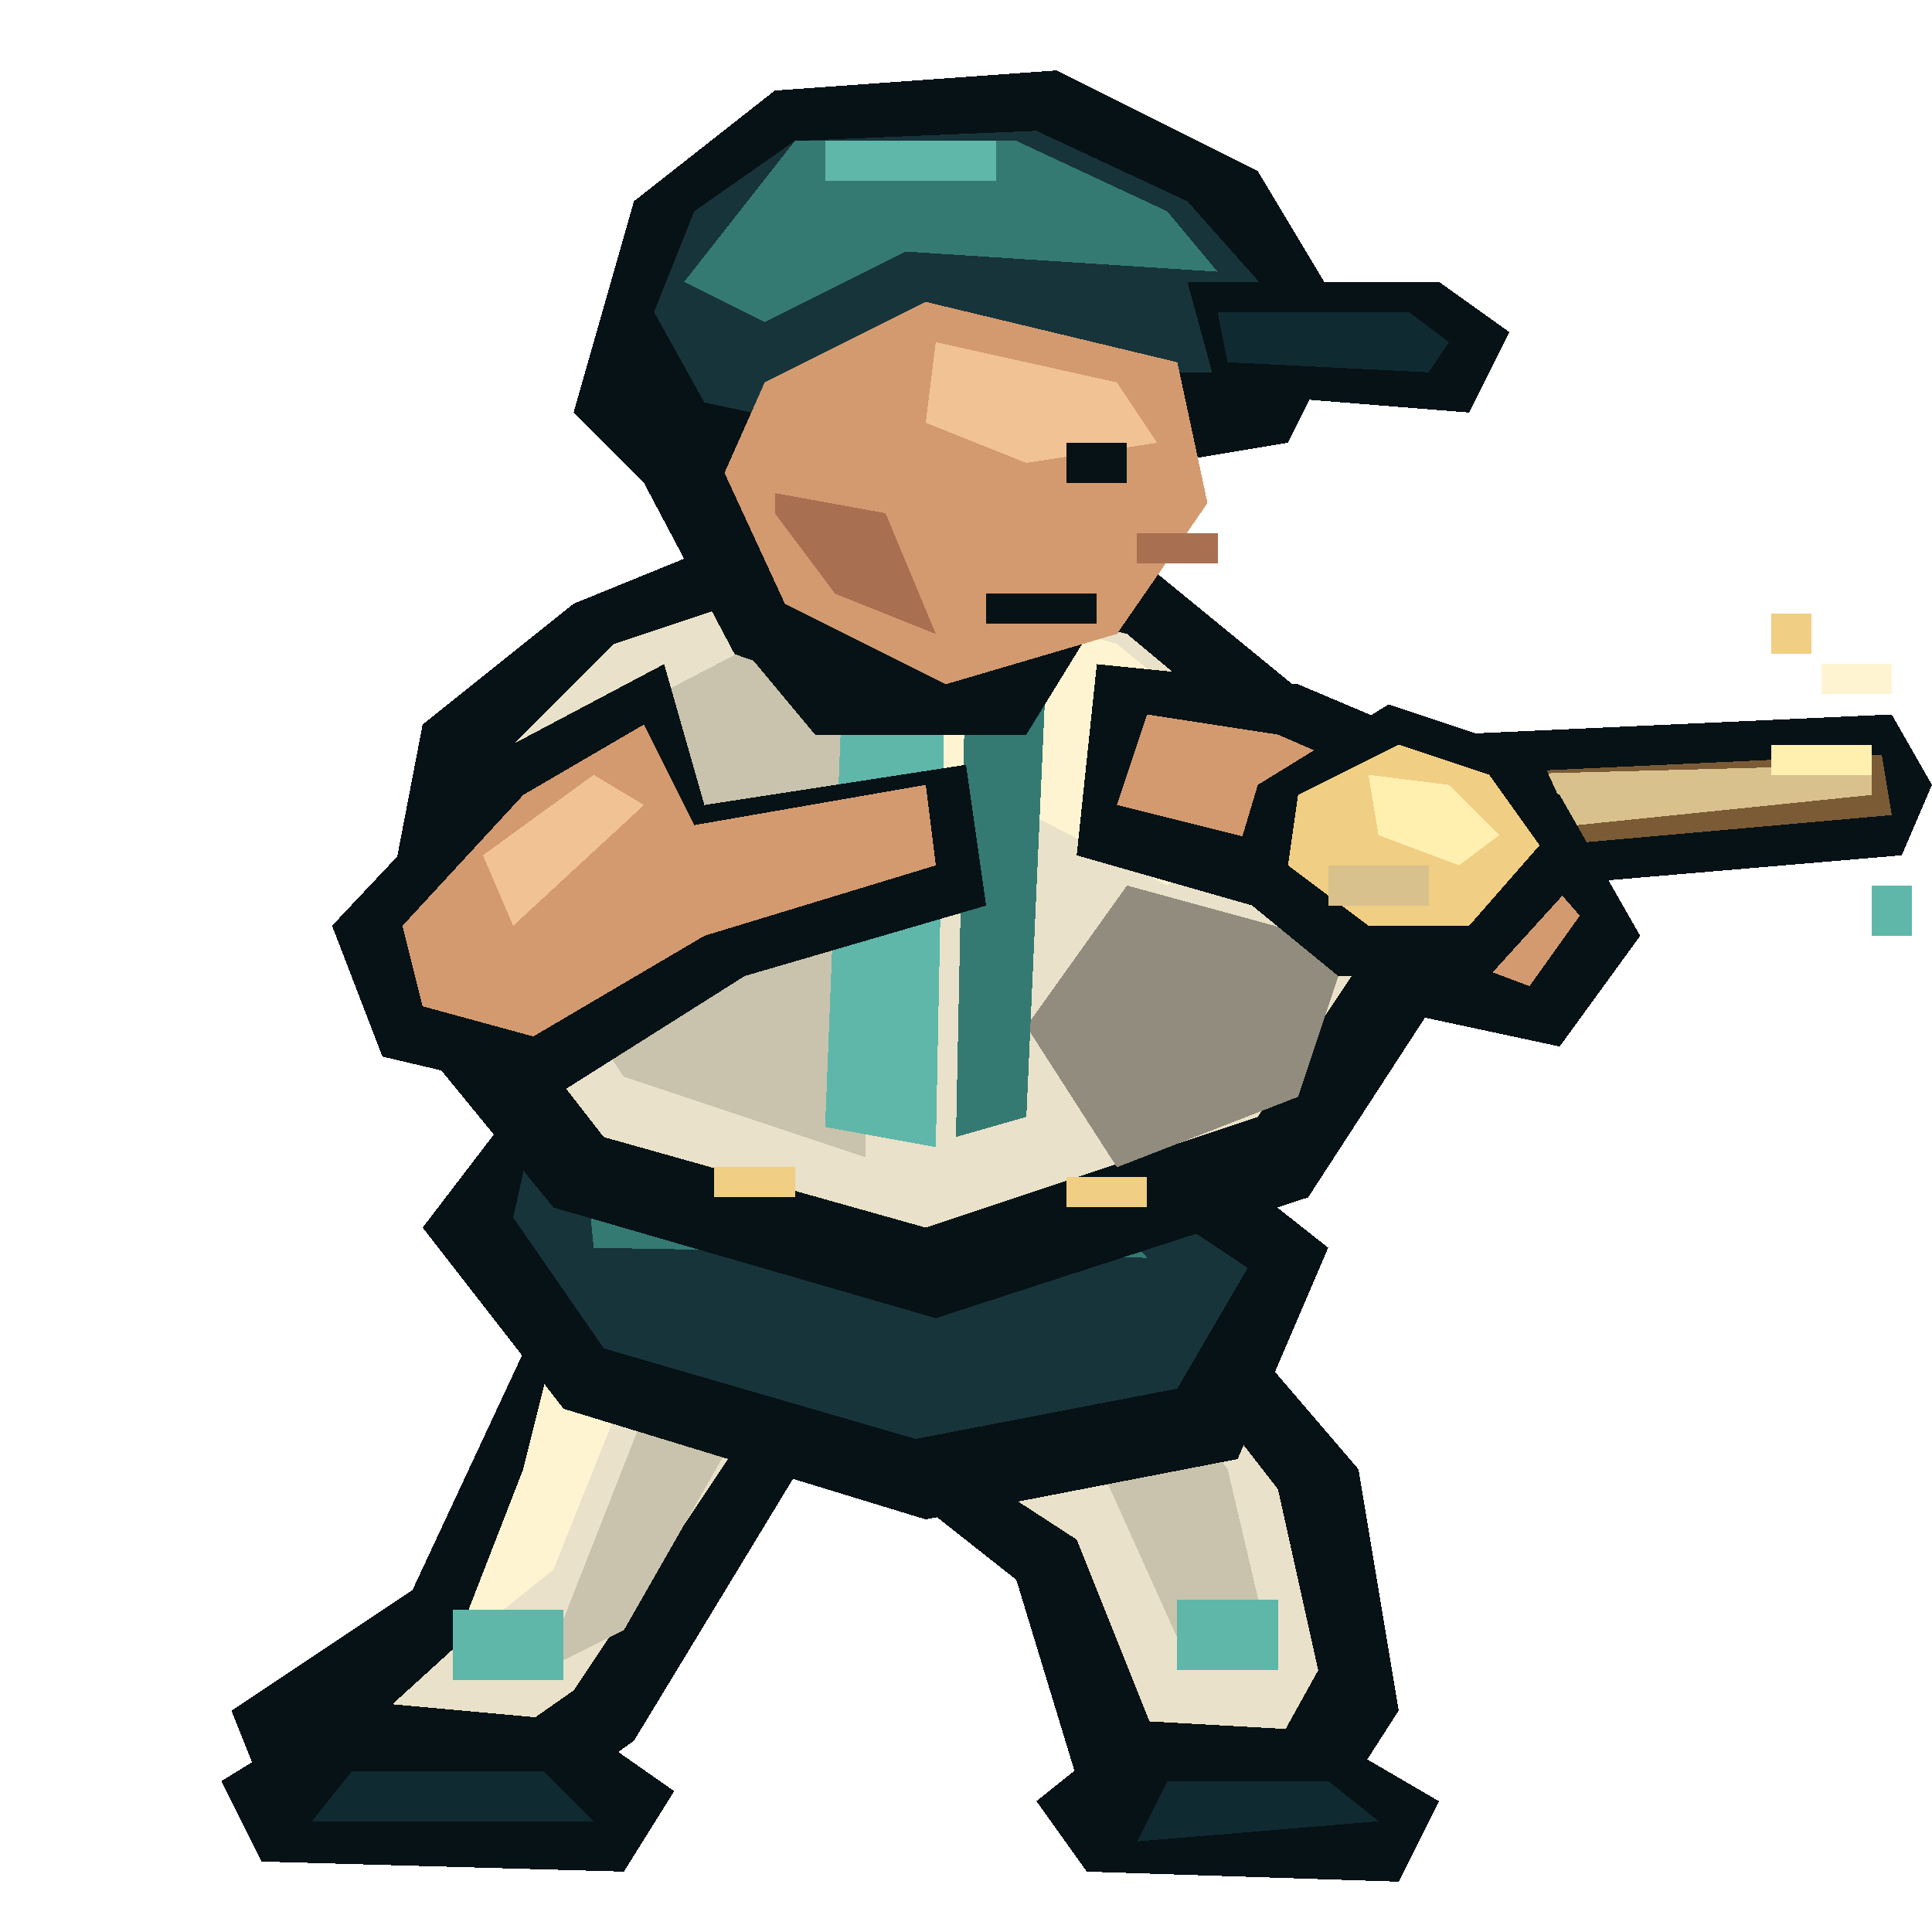
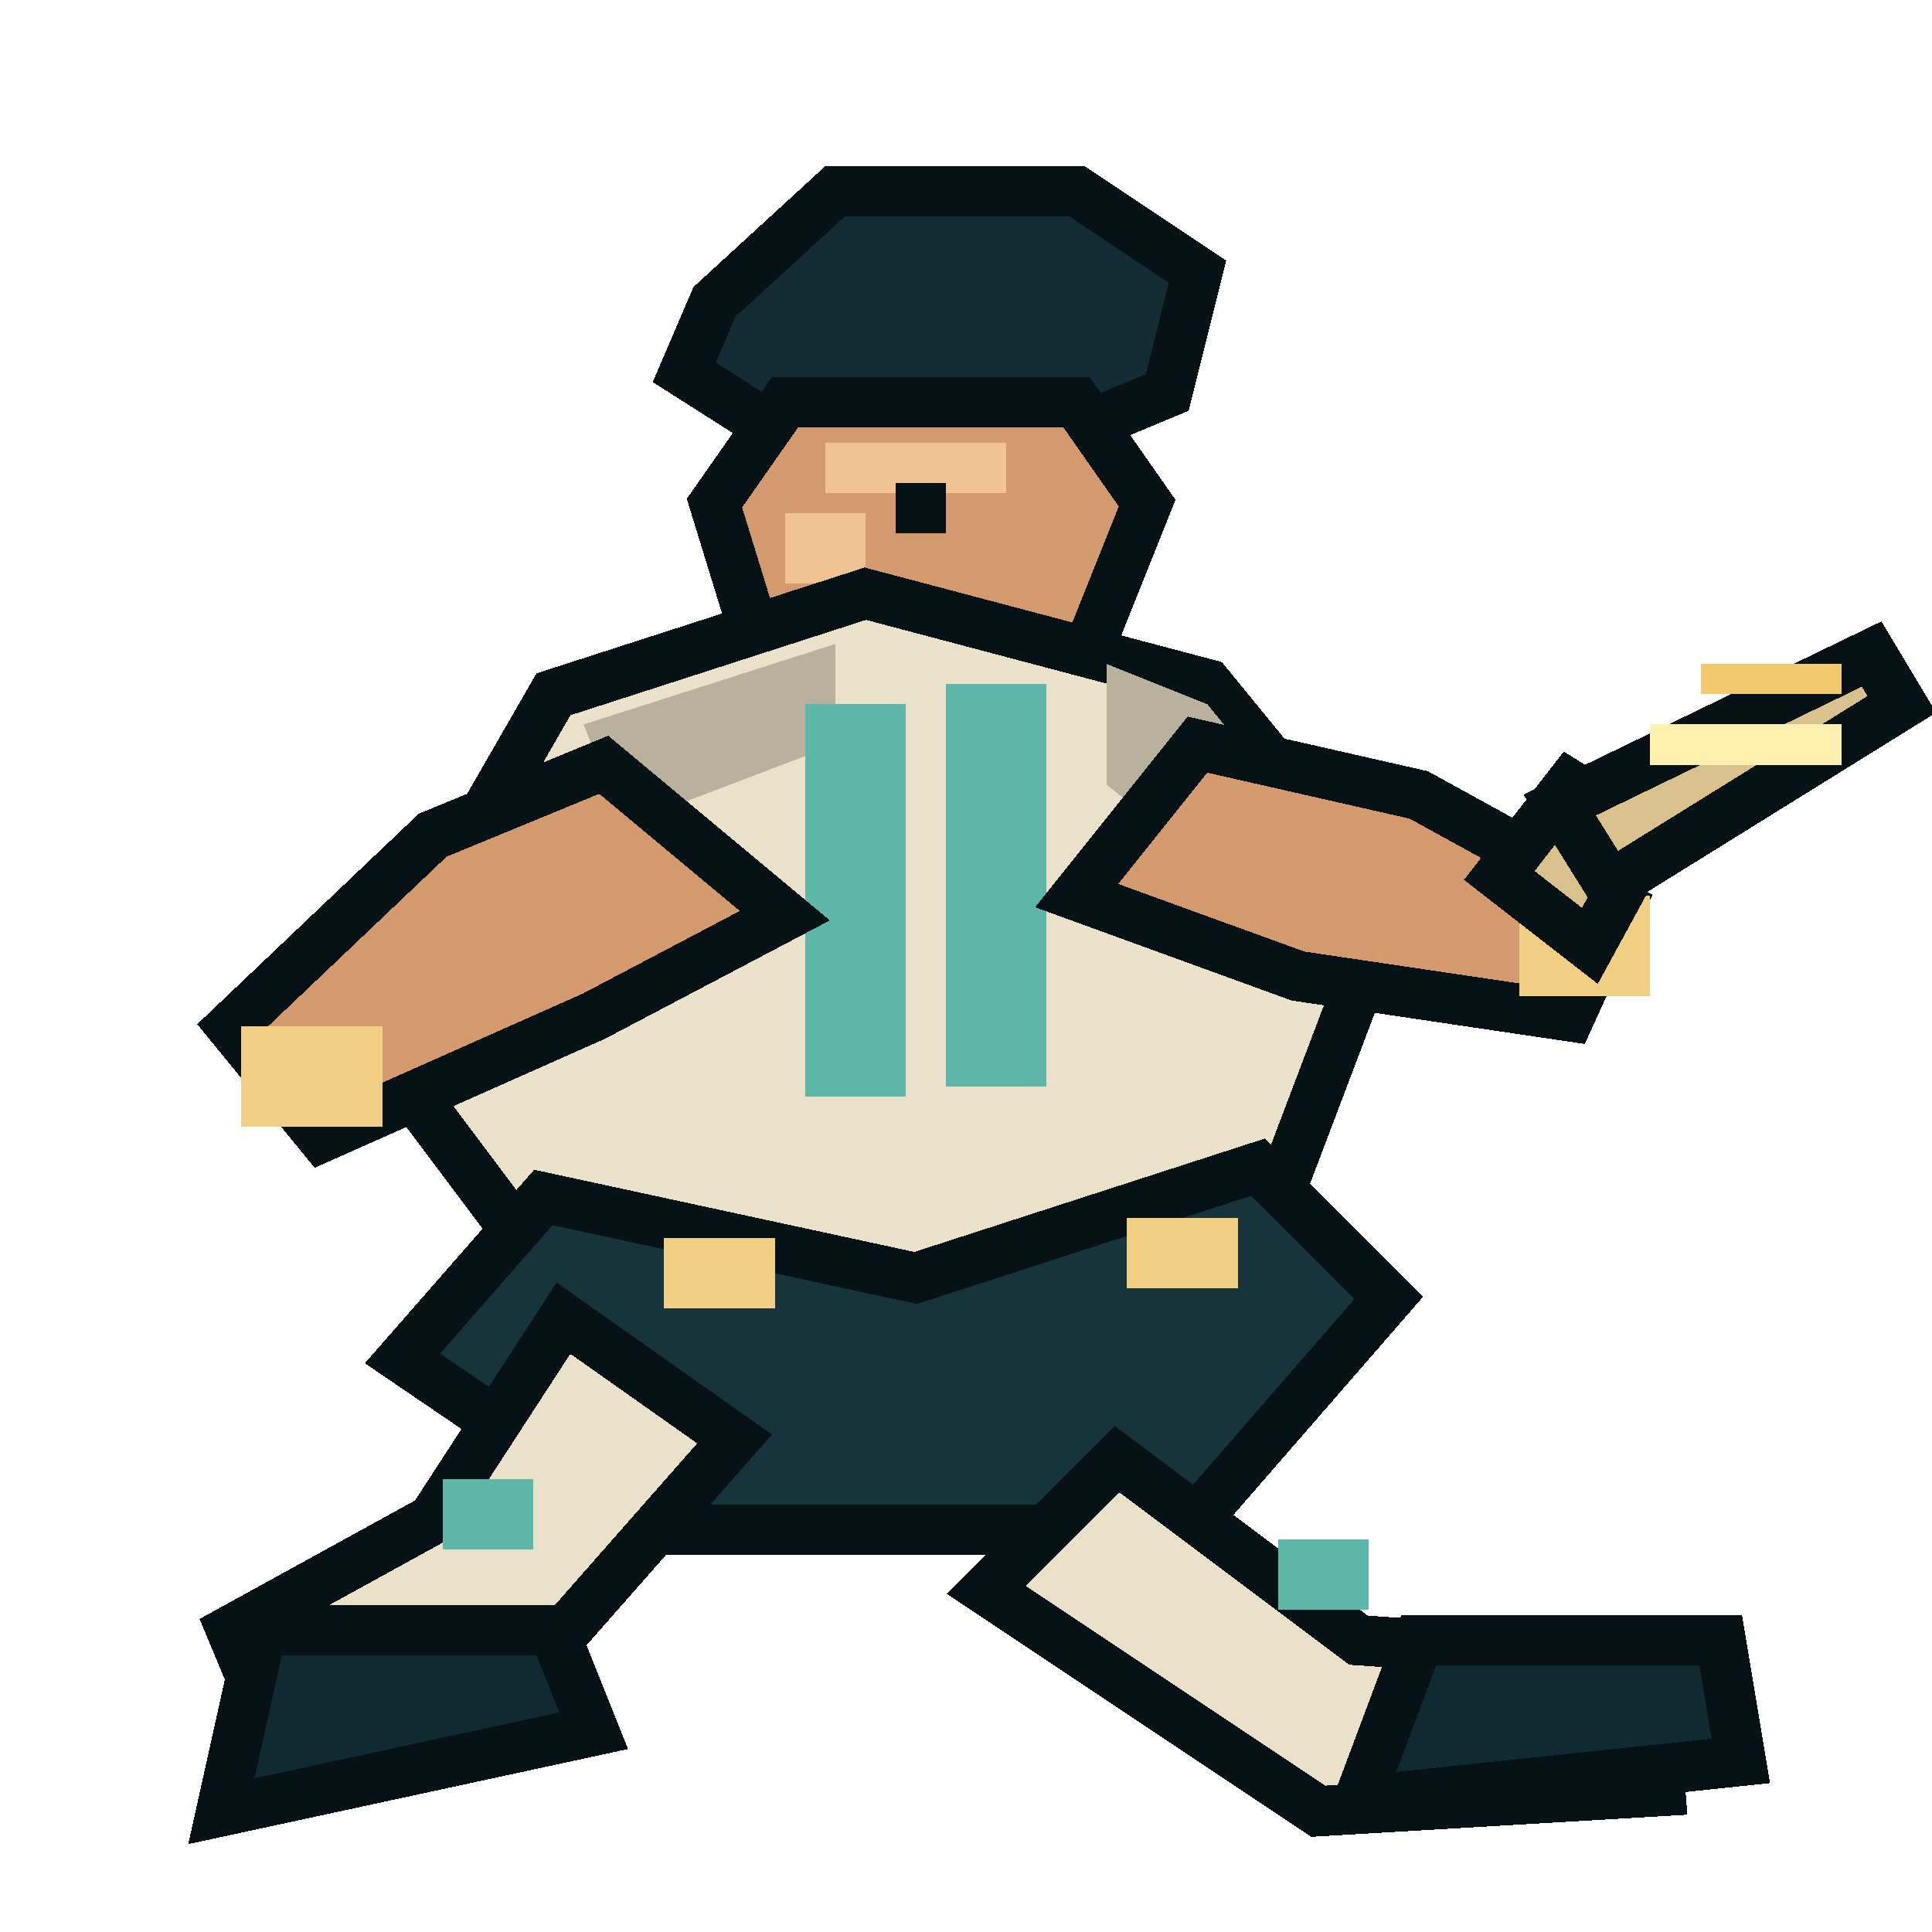
- <svg xmlns="http://www.w3.org/2000/svg" viewBox="0 0 192 192" shape-rendering="crispEdges" data-art="gm12-batter" data-pose="contact">
-   <g id="batter-contact">
-     <path fill="#071216" d="M137 79l7-6 44-2 4 7-3 7-47 4-9-4z" />
-     <path fill="#7b5b36" d="M144 77l43-2 1 6-45 4z" />
-     <path fill="#d8c18d" d="M148 77l38-1 0 3-39 4z" />
-     <rect x="176" y="74" width="10" height="3" fill="#fff0b0" />
-     <path fill="#071216" d="M86 119l31 6 18 21 4 24-9 14-22-4-7-23-19-15z" />
-     <path fill="#e9e1c9" d="M92 125l21 5 14 18 4 18-5 9-11-2-8-20-20-13z" />
-     <path fill="#c9c3ad" d="M111 132l11 14 4 17-8 2-9-20z" />
-     <rect x="117" y="159" width="10" height="7" fill="#5fb7aa" />
-     <path fill="#071216" d="M113 171l18 1 12 7-4 8-31-1-5-7z" />
-     <path fill="#102a31" d="M116 177h16l5 4-24 2z" />
-     <path fill="#071216" d="M78 116l21 15-19 14-17 28-14 10-22-3-4-10 18-12 14-30z" />
-     <path fill="#e9e1c9" d="M79 124l11 8-15 9-18 27-10 7-12-2 11-10 15-31z" />
-     <path fill="#fff4d2" d="M55 134l8 2-8 20-10 8 7-18z" />
-     <path fill="#c9c3ad" d="M65 138l9 3-12 21-8 4z" />
-     <rect x="45" y="160" width="11" height="7" fill="#5fb7aa" />
-     <path fill="#071216" d="M35 169l22 2 10 7-5 8-36-1-4-8z" />
-     <path fill="#102a31" d="M35 176h19l5 5-28 0z" />
-     <path fill="#071216" d="M55 105l58 4 19 15-9 21-31 6-36-11-14-18z" />
-     <path fill="#17343a" d="M53 112l56 4 15 10-7 12-26 5-31-9-9-13z" />
-     <path fill="#347a73" d="M58 114l50 4 6 7-55-1z" />
-     <path fill="#f0ce83" d="M80 115l18 1-1 7-18-2z" />
-     <rect x="85" y="117" width="6" height="4" fill="#071216" />
-     <path fill="#071216" d="M57 60l27-11 31 8 22 18 6 24-13 20-37 12-38-11-18-22 5-26z" />
-     <path fill="#e9e1c9" d="M61 64l24-8 27 7 18 15 5 18-10 15-33 11-32-9-14-18 4-20z" />
-     <path fill="#c9c3ad" d="M54 75l23-12 9 9 0 43-24-8-10-15z" />
-     <path fill="#fff4d2" d="M91 58l20 6 16 13-11 11-25-13z" />
-     <path fill="#918c7d" d="M112 88l22 6-5 15-18 7-9-14z" />
-     <path fill="#5fb7aa" d="M84 61l10 2-1 51-11-2z" />
-     <path fill="#347a73" d="M96 64l8 2-2 45-7 2z" />
-     <path fill="#071216" d="M109 66l20 2 26 11 8 14-8 11-14-3-13-10-21-6z" />
-     <path fill="#d39a70" d="M114 71l13 2 23 10 7 8-5 7-8-3-13-10-20-5z" />
-     <path fill="#f1c294" d="M128 76l18 8-3 5-18-8z" />
-     <path fill="#071216" d="M66 66l-17 9-16 17 5 13 17 4 19-12 24-7-2-14-26 4z" />
-     <path fill="#d39a70" d="M64 72l-12 7-12 13 2 8 11 3 17-10 23-7-1-8-23 4z" />
-     <path fill="#f1c294" d="M48 85l11-8 5 3-13 12z" />
-     <path fill="#071216" d="M125 78l13-8 15 5 5 11-10 11-15 0-11-9z" />
-     <path fill="#f0ce83" d="M129 79l10-5 9 3 5 7-7 8-10 0-8-6z" />
-     <path fill="#fff0b0" d="M136 77l8 1 5 5-4 3-8-3z" />
-     <rect x="132" y="86" width="10" height="4" fill="#d8c18d" />
-     <path fill="#071216" d="M77 46l23-2 10 16-8 13-21 0-10-12z" />
-     <path fill="#d39a70" d="M81 48l16 0 7 11-5 8-14 0-8-8z" />
-     <path fill="#071216" d="M63 20l14-11 28-2 20 10 9 15-6 12-12 2-6 16-17 10-20-7-9-17-7-7z" />
-     <path fill="#17343a" d="M69 21l10-7 24-1 15 7 8 9-5 8-21 0-11 7-19-4-5-9z" />
-     <path fill="#347a73" d="M79 14l22 0 15 7 5 6-31-2-14 7-8-4z" />
-     <rect x="82" y="14" width="17" height="4" fill="#5fb7aa" />
-     <path fill="#071216" d="M118 28h25l7 5-4 8-25-2z" />
-     <path fill="#102a31" d="M121 31h19l4 3-2 3-20-1z" />
-     <path fill="#d39a70" d="M76 38l16-8 25 6 3 14-9 13-17 5-16-8-6-13z" />
-     <path fill="#a86f50" d="M77 49l11 2 5 12-10-4-6-8z" />
-     <path fill="#f1c294" d="M93 34l18 4 4 6-13 2-10-4z" />
-     <rect x="106" y="44" width="6" height="4" fill="#071216" />
-     <rect x="113" y="53" width="8" height="3" fill="#a86f50" />
-     <rect x="98" y="59" width="11" height="3" fill="#071216" />
-     <rect x="181" y="66" width="7" height="3" fill="#fff4d2" />
-     <rect x="176" y="61" width="4" height="4" fill="#f0ce83" />
-     <rect x="186" y="88" width="4" height="5" fill="#5fb7aa" />
-     <rect x="71" y="116" width="8" height="3" fill="#f0ce83" />
-     <rect x="106" y="117" width="8" height="3" fill="#f0ce83" />
+ <svg xmlns="http://www.w3.org/2000/svg" viewBox="0 0 192 192" shape-rendering="crispEdges">
+   <g stroke="#071216" stroke-width="5" stroke-linejoin="miter" stroke-linecap="square">
+     <path fill="#142d34" d="M71 30l12-11h24l12 8-3 12-12 5H79l-11-7z" />
+     <path fill="#d39a70" d="M78 40h29l7 10-6 15-17 6-16-8-4-13z" />
+     <path fill="#f1c294" stroke="none" d="M82 44h18v5H82zM78 51h8v7h-8z" />
+     <path fill="#e9e1c9" d="M55 69l31-10 34 9 18 22-11 29-34 15-39-8-18-24z" />
+     <path fill="#b8b29d" stroke="none" d="M58 72l25-8v10l-21 8zM110 66l10 4 13 16-8 4-15-12z" />
+     <path fill="#5fb7aa" stroke="none" d="M80 70h10v39H80zM94 68h10v40H94z" />
+     <path fill="#d39a70" d="M60 76L43 83 23 102l9 11 27-12 19-10z" />
+     <path fill="#d39a70" d="M119 74l22 5 20 11-5 11-27-4-22-8z" />
+     <path fill="#f0ce83" stroke="none" d="M24 102h14v10H24zM151 89h13v10h-13z" />
+     <path fill="#17343a" d="M54 119l37 8 34-11 13 13-20 23H65l-25-17z" />
+     <path fill="#e9e1c9" d="M73 143l-22 25-23 6-5-12 20-11 13-20z" />
+     <path fill="#e9e1c9" d="M111 145l24 18 29 2 1 13-34 2-33-22z" />
+     <path fill="#102a31" d="M26 162h29l4 10-37 8zM141 163h30l2 12-38 4z" />
+     <path fill="#d8c18d" d="M149 87l7-9 8 5-6 11z" />
+     <path fill="#d8c18d" d="M155 80l31-15 3 5-29 18z" />
  </g>
+   <rect x="89" y="48" width="5" height="5" fill="#071216" />
+   <rect x="66" y="123" width="11" height="7" fill="#f0ce83" />
+   <rect x="112" y="121" width="11" height="7" fill="#f0ce83" />
+   <path d="M164 72h19v4h-19z" fill="#fff0b0" />
+   <path d="M169 66h14v3h-14z" fill="#f2c96d" />
+   <rect x="44" y="147" width="9" height="7" fill="#5fb7aa" />
+   <rect x="127" y="153" width="9" height="7" fill="#5fb7aa" />
</svg>
